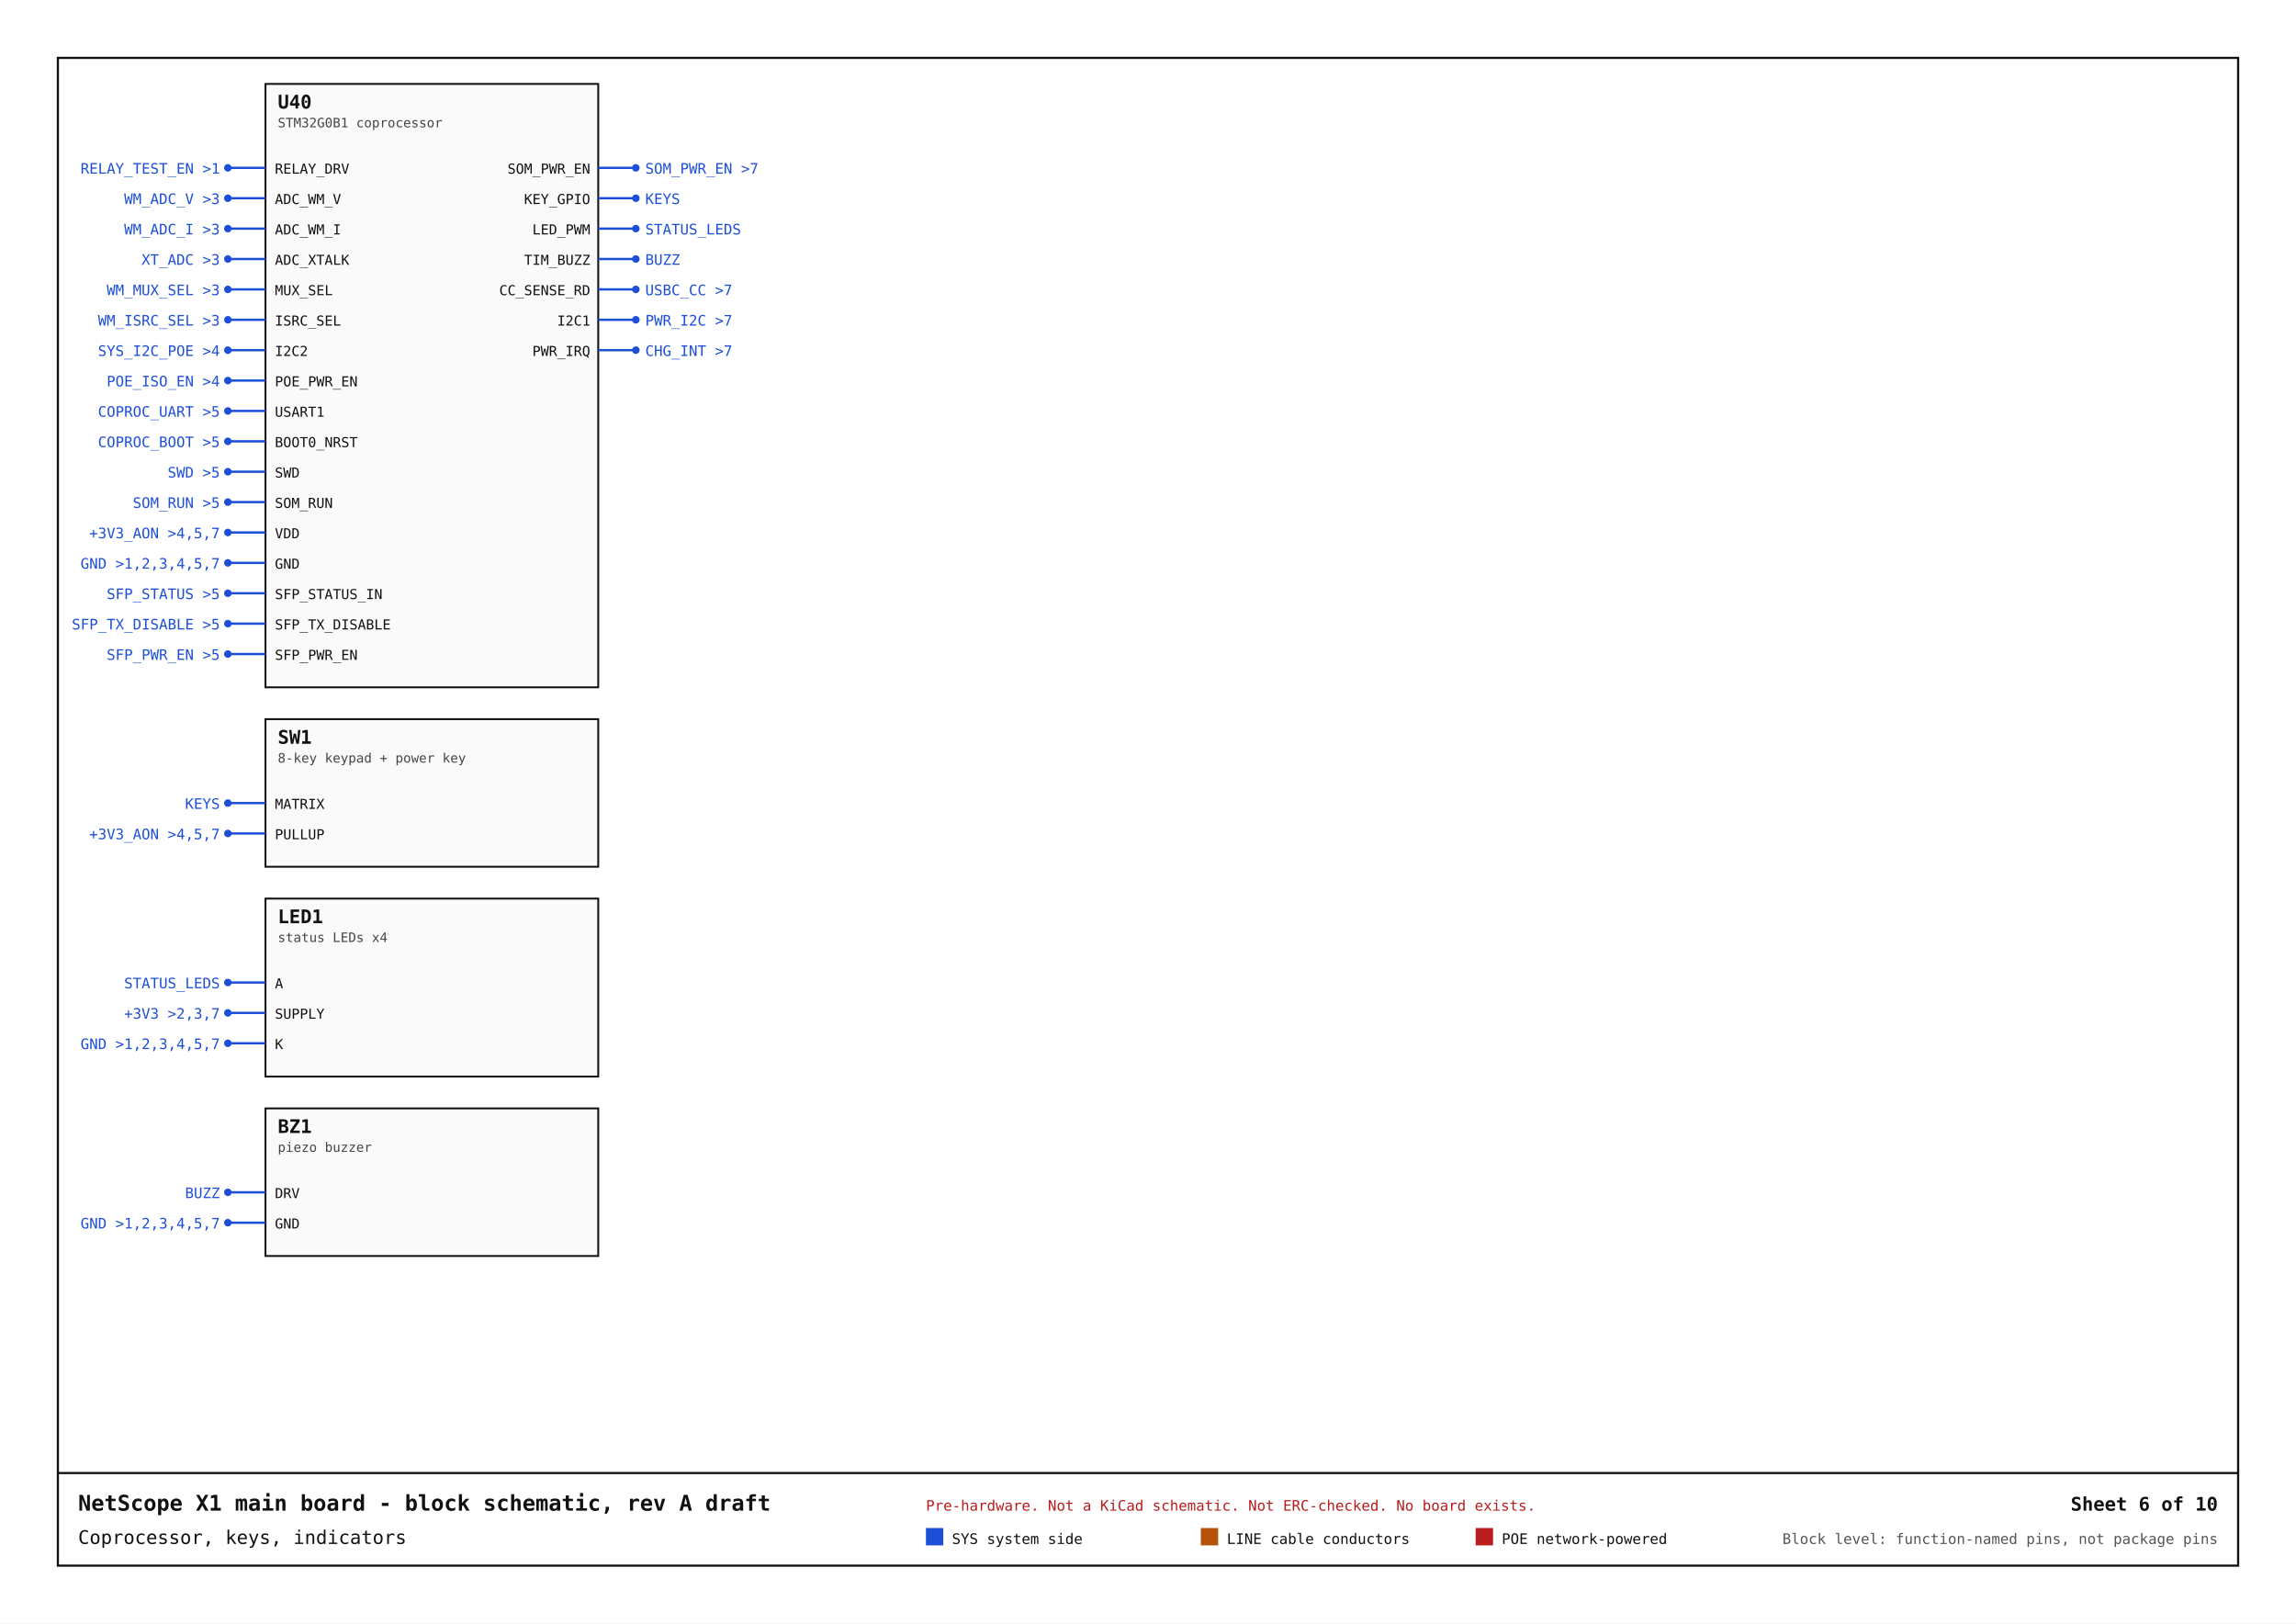
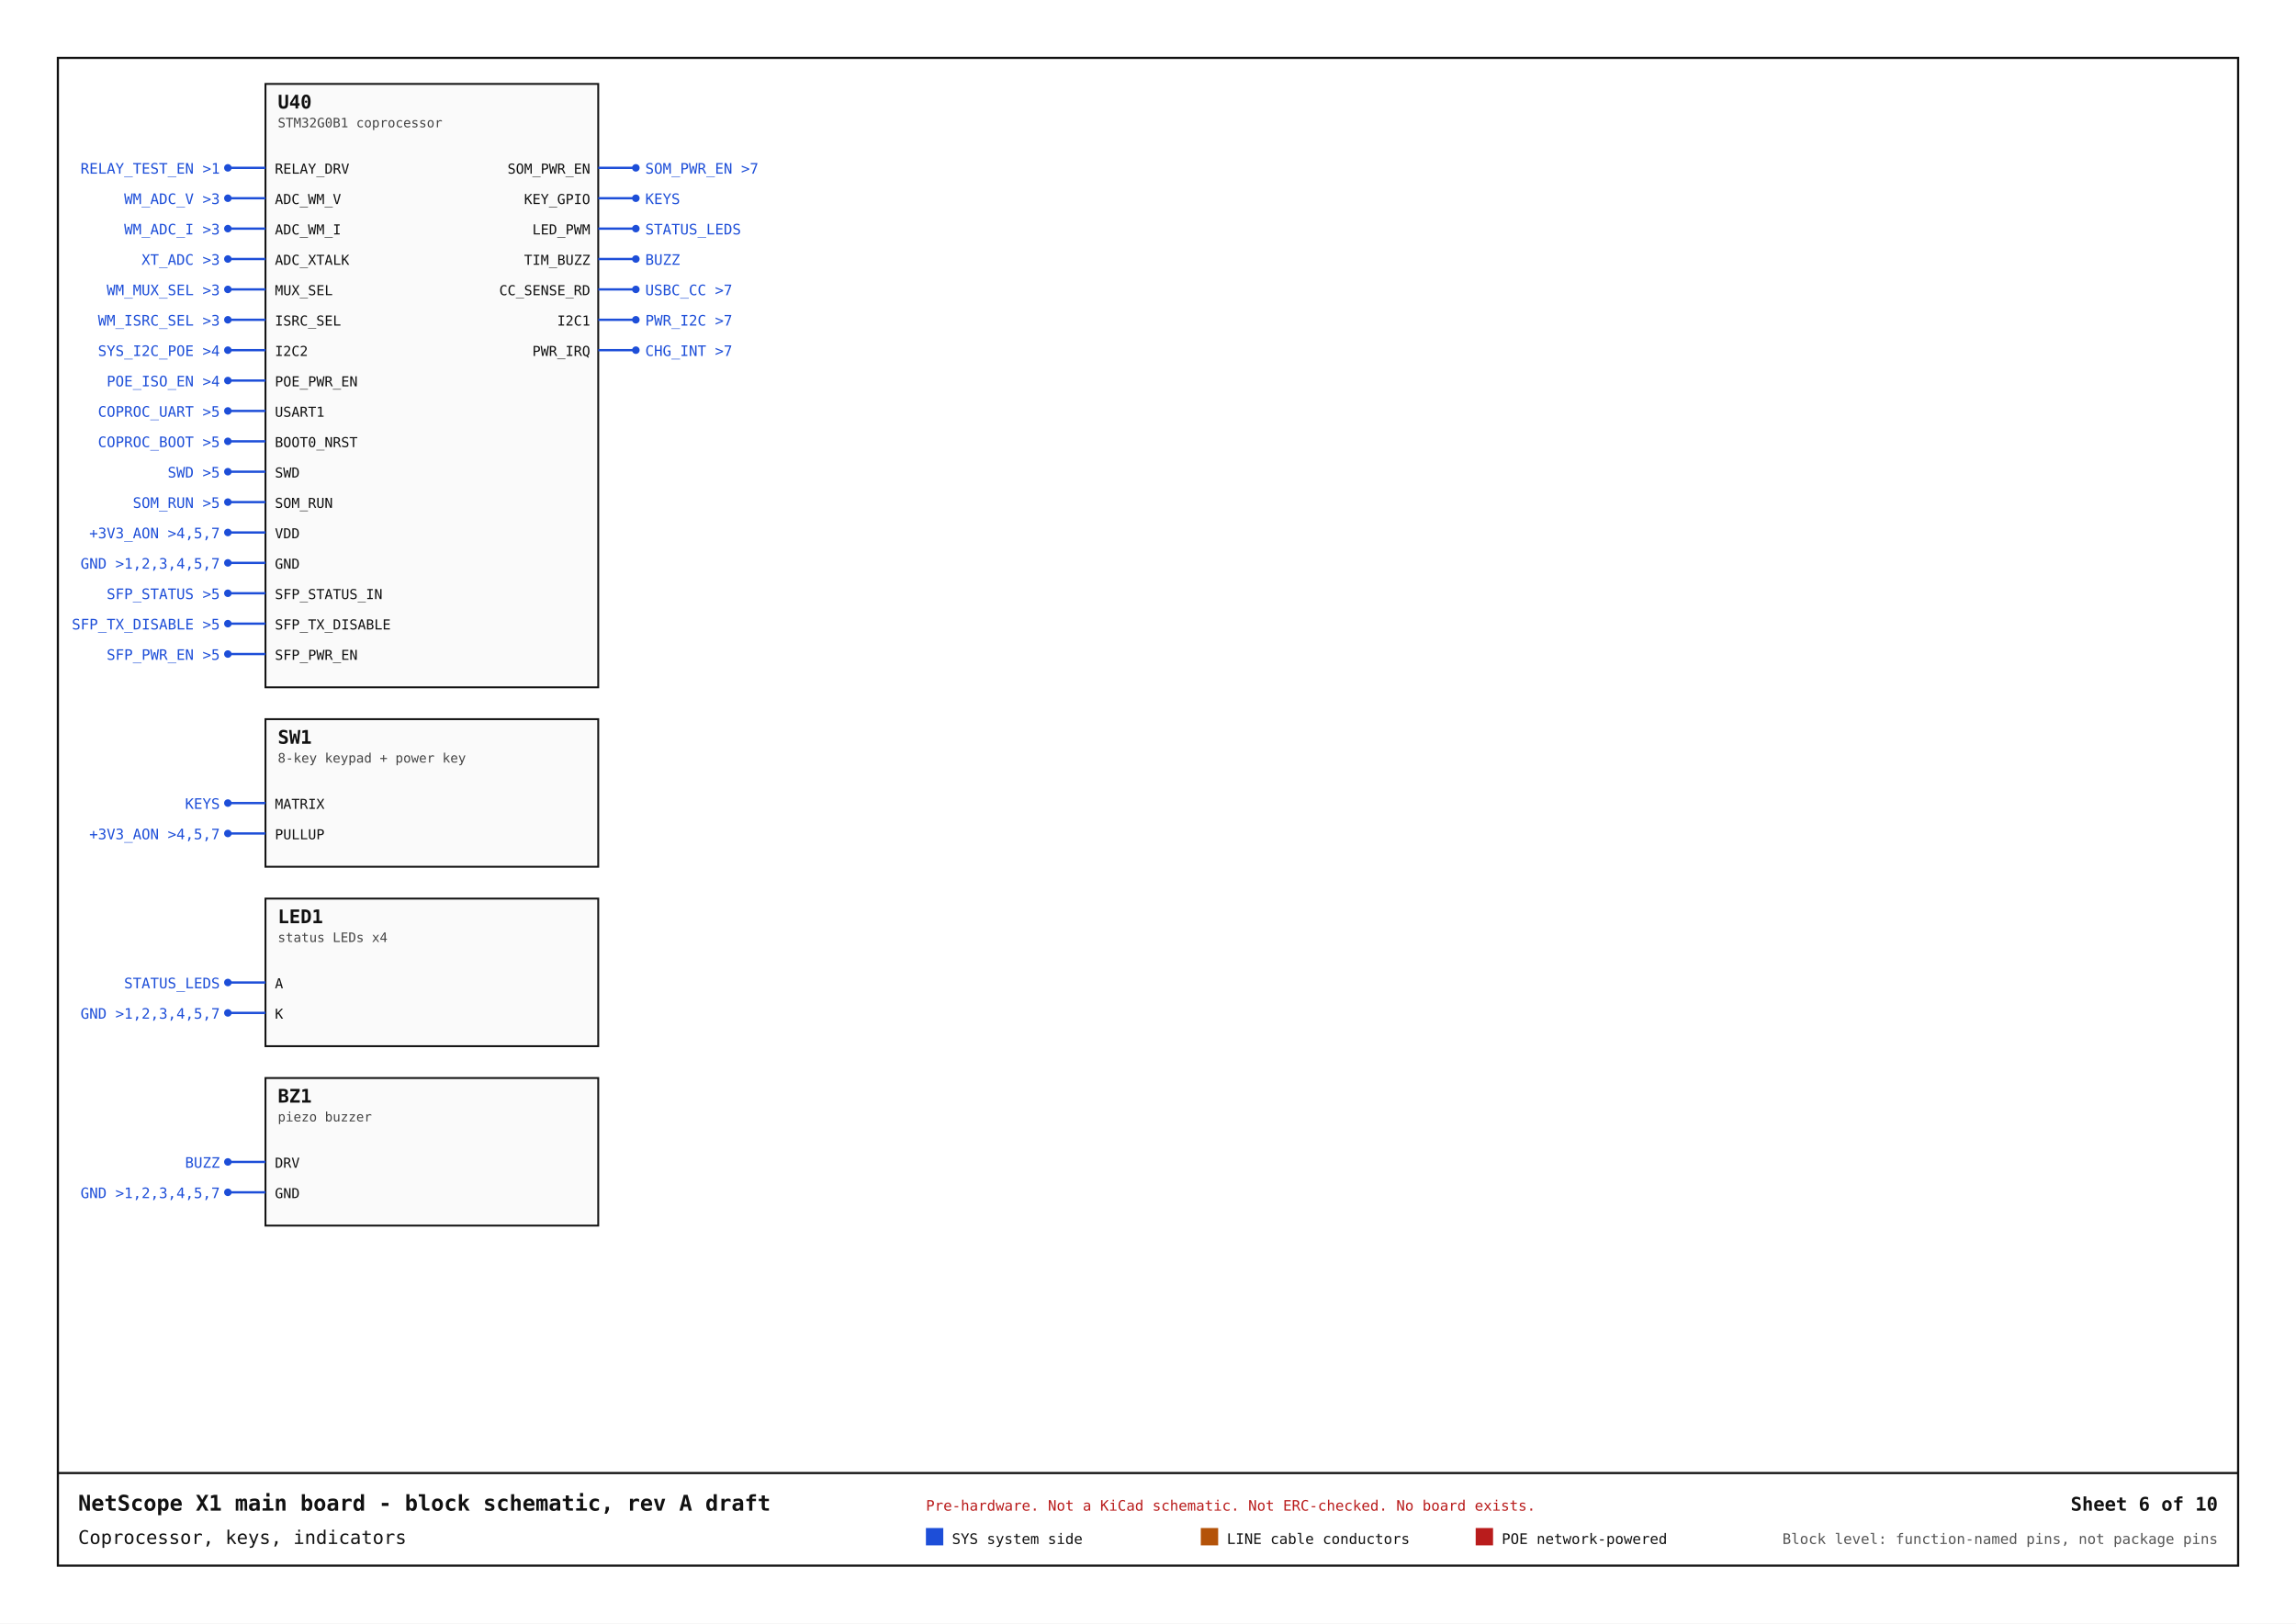
<svg xmlns="http://www.w3.org/2000/svg" viewBox="0 0 1587 1122" width="1587" height="1122">
  <rect width="1587" height="1122" fill="#fff" />
  <rect x="183.5" y="58" width="230" height="417" fill="#fafafa" stroke="#111" stroke-width="1.3" />
  <text x="192" y="75" font-size="13" fill="#111" text-anchor="start" font-weight="bold" font-family="DejaVu Sans Mono, Menlo, Consolas, monospace">U40</text>
  <text x="192" y="88" font-size="9" fill="#444" text-anchor="start" font-weight="normal" font-family="DejaVu Sans Mono, Menlo, Consolas, monospace">STM32G0B1 coprocessor</text>
  <line x1="157.5" y1="116" x2="183.5" y2="116" stroke="#1d4ed8" stroke-width="1.6" />
  <circle cx="157.5" cy="116" r="2.6" fill="#1d4ed8" />
  <text x="152" y="120" font-size="10" fill="#1d4ed8" text-anchor="end" font-weight="normal" font-family="DejaVu Sans Mono, Menlo, Consolas, monospace">RELAY_TEST_EN &gt;1</text>
  <text x="190" y="120" font-size="9.5" fill="#111" text-anchor="start" font-weight="normal" font-family="DejaVu Sans Mono, Menlo, Consolas, monospace">RELAY_DRV</text>
  <line x1="157.5" y1="137" x2="183.5" y2="137" stroke="#1d4ed8" stroke-width="1.6" />
  <circle cx="157.5" cy="137" r="2.6" fill="#1d4ed8" />
  <text x="152" y="141" font-size="10" fill="#1d4ed8" text-anchor="end" font-weight="normal" font-family="DejaVu Sans Mono, Menlo, Consolas, monospace">WM_ADC_V &gt;3</text>
  <text x="190" y="141" font-size="9.5" fill="#111" text-anchor="start" font-weight="normal" font-family="DejaVu Sans Mono, Menlo, Consolas, monospace">ADC_WM_V</text>
  <line x1="157.5" y1="158" x2="183.5" y2="158" stroke="#1d4ed8" stroke-width="1.6" />
  <circle cx="157.5" cy="158" r="2.6" fill="#1d4ed8" />
  <text x="152" y="162" font-size="10" fill="#1d4ed8" text-anchor="end" font-weight="normal" font-family="DejaVu Sans Mono, Menlo, Consolas, monospace">WM_ADC_I &gt;3</text>
  <text x="190" y="162" font-size="9.5" fill="#111" text-anchor="start" font-weight="normal" font-family="DejaVu Sans Mono, Menlo, Consolas, monospace">ADC_WM_I</text>
  <line x1="157.5" y1="179" x2="183.5" y2="179" stroke="#1d4ed8" stroke-width="1.6" />
  <circle cx="157.5" cy="179" r="2.6" fill="#1d4ed8" />
  <text x="152" y="183" font-size="10" fill="#1d4ed8" text-anchor="end" font-weight="normal" font-family="DejaVu Sans Mono, Menlo, Consolas, monospace">XT_ADC &gt;3</text>
  <text x="190" y="183" font-size="9.5" fill="#111" text-anchor="start" font-weight="normal" font-family="DejaVu Sans Mono, Menlo, Consolas, monospace">ADC_XTALK</text>
  <line x1="157.5" y1="200" x2="183.5" y2="200" stroke="#1d4ed8" stroke-width="1.6" />
  <circle cx="157.5" cy="200" r="2.6" fill="#1d4ed8" />
  <text x="152" y="204" font-size="10" fill="#1d4ed8" text-anchor="end" font-weight="normal" font-family="DejaVu Sans Mono, Menlo, Consolas, monospace">WM_MUX_SEL &gt;3</text>
  <text x="190" y="204" font-size="9.5" fill="#111" text-anchor="start" font-weight="normal" font-family="DejaVu Sans Mono, Menlo, Consolas, monospace">MUX_SEL</text>
  <line x1="157.5" y1="221" x2="183.5" y2="221" stroke="#1d4ed8" stroke-width="1.6" />
  <circle cx="157.5" cy="221" r="2.6" fill="#1d4ed8" />
  <text x="152" y="225" font-size="10" fill="#1d4ed8" text-anchor="end" font-weight="normal" font-family="DejaVu Sans Mono, Menlo, Consolas, monospace">WM_ISRC_SEL &gt;3</text>
  <text x="190" y="225" font-size="9.5" fill="#111" text-anchor="start" font-weight="normal" font-family="DejaVu Sans Mono, Menlo, Consolas, monospace">ISRC_SEL</text>
  <line x1="157.5" y1="242" x2="183.5" y2="242" stroke="#1d4ed8" stroke-width="1.6" />
  <circle cx="157.5" cy="242" r="2.6" fill="#1d4ed8" />
  <text x="152" y="246" font-size="10" fill="#1d4ed8" text-anchor="end" font-weight="normal" font-family="DejaVu Sans Mono, Menlo, Consolas, monospace">SYS_I2C_POE &gt;4</text>
  <text x="190" y="246" font-size="9.5" fill="#111" text-anchor="start" font-weight="normal" font-family="DejaVu Sans Mono, Menlo, Consolas, monospace">I2C2</text>
  <line x1="157.5" y1="263" x2="183.5" y2="263" stroke="#1d4ed8" stroke-width="1.6" />
  <circle cx="157.5" cy="263" r="2.6" fill="#1d4ed8" />
  <text x="152" y="267" font-size="10" fill="#1d4ed8" text-anchor="end" font-weight="normal" font-family="DejaVu Sans Mono, Menlo, Consolas, monospace">POE_ISO_EN &gt;4</text>
  <text x="190" y="267" font-size="9.5" fill="#111" text-anchor="start" font-weight="normal" font-family="DejaVu Sans Mono, Menlo, Consolas, monospace">POE_PWR_EN</text>
  <line x1="157.5" y1="284" x2="183.5" y2="284" stroke="#1d4ed8" stroke-width="1.6" />
  <circle cx="157.5" cy="284" r="2.6" fill="#1d4ed8" />
  <text x="152" y="288" font-size="10" fill="#1d4ed8" text-anchor="end" font-weight="normal" font-family="DejaVu Sans Mono, Menlo, Consolas, monospace">COPROC_UART &gt;5</text>
  <text x="190" y="288" font-size="9.5" fill="#111" text-anchor="start" font-weight="normal" font-family="DejaVu Sans Mono, Menlo, Consolas, monospace">USART1</text>
  <line x1="157.5" y1="305" x2="183.5" y2="305" stroke="#1d4ed8" stroke-width="1.6" />
  <circle cx="157.5" cy="305" r="2.6" fill="#1d4ed8" />
  <text x="152" y="309" font-size="10" fill="#1d4ed8" text-anchor="end" font-weight="normal" font-family="DejaVu Sans Mono, Menlo, Consolas, monospace">COPROC_BOOT &gt;5</text>
  <text x="190" y="309" font-size="9.5" fill="#111" text-anchor="start" font-weight="normal" font-family="DejaVu Sans Mono, Menlo, Consolas, monospace">BOOT0_NRST</text>
  <line x1="157.5" y1="326" x2="183.5" y2="326" stroke="#1d4ed8" stroke-width="1.6" />
  <circle cx="157.5" cy="326" r="2.6" fill="#1d4ed8" />
  <text x="152" y="330" font-size="10" fill="#1d4ed8" text-anchor="end" font-weight="normal" font-family="DejaVu Sans Mono, Menlo, Consolas, monospace">SWD &gt;5</text>
  <text x="190" y="330" font-size="9.5" fill="#111" text-anchor="start" font-weight="normal" font-family="DejaVu Sans Mono, Menlo, Consolas, monospace">SWD</text>
  <line x1="413.5" y1="116" x2="439.5" y2="116" stroke="#1d4ed8" stroke-width="1.6" />
  <circle cx="439.5" cy="116" r="2.6" fill="#1d4ed8" />
  <text x="446" y="120" font-size="10" fill="#1d4ed8" text-anchor="start" font-weight="normal" font-family="DejaVu Sans Mono, Menlo, Consolas, monospace">SOM_PWR_EN &gt;7</text>
  <text x="408" y="120" font-size="9.5" fill="#111" text-anchor="end" font-weight="normal" font-family="DejaVu Sans Mono, Menlo, Consolas, monospace">SOM_PWR_EN</text>
  <line x1="157.5" y1="347" x2="183.5" y2="347" stroke="#1d4ed8" stroke-width="1.6" />
  <circle cx="157.5" cy="347" r="2.6" fill="#1d4ed8" />
  <text x="152" y="351" font-size="10" fill="#1d4ed8" text-anchor="end" font-weight="normal" font-family="DejaVu Sans Mono, Menlo, Consolas, monospace">SOM_RUN &gt;5</text>
  <text x="190" y="351" font-size="9.5" fill="#111" text-anchor="start" font-weight="normal" font-family="DejaVu Sans Mono, Menlo, Consolas, monospace">SOM_RUN</text>
  <line x1="413.5" y1="137" x2="439.5" y2="137" stroke="#1d4ed8" stroke-width="1.6" />
  <circle cx="439.5" cy="137" r="2.6" fill="#1d4ed8" />
  <text x="446" y="141" font-size="10" fill="#1d4ed8" text-anchor="start" font-weight="normal" font-family="DejaVu Sans Mono, Menlo, Consolas, monospace">KEYS</text>
  <text x="408" y="141" font-size="9.5" fill="#111" text-anchor="end" font-weight="normal" font-family="DejaVu Sans Mono, Menlo, Consolas, monospace">KEY_GPIO</text>
  <line x1="413.5" y1="158" x2="439.5" y2="158" stroke="#1d4ed8" stroke-width="1.6" />
  <circle cx="439.5" cy="158" r="2.6" fill="#1d4ed8" />
  <text x="446" y="162" font-size="10" fill="#1d4ed8" text-anchor="start" font-weight="normal" font-family="DejaVu Sans Mono, Menlo, Consolas, monospace">STATUS_LEDS</text>
  <text x="408" y="162" font-size="9.5" fill="#111" text-anchor="end" font-weight="normal" font-family="DejaVu Sans Mono, Menlo, Consolas, monospace">LED_PWM</text>
  <line x1="413.5" y1="179" x2="439.5" y2="179" stroke="#1d4ed8" stroke-width="1.6" />
  <circle cx="439.5" cy="179" r="2.6" fill="#1d4ed8" />
  <text x="446" y="183" font-size="10" fill="#1d4ed8" text-anchor="start" font-weight="normal" font-family="DejaVu Sans Mono, Menlo, Consolas, monospace">BUZZ</text>
  <text x="408" y="183" font-size="9.5" fill="#111" text-anchor="end" font-weight="normal" font-family="DejaVu Sans Mono, Menlo, Consolas, monospace">TIM_BUZZ</text>
  <line x1="413.5" y1="200" x2="439.5" y2="200" stroke="#1d4ed8" stroke-width="1.6" />
  <circle cx="439.5" cy="200" r="2.6" fill="#1d4ed8" />
  <text x="446" y="204" font-size="10" fill="#1d4ed8" text-anchor="start" font-weight="normal" font-family="DejaVu Sans Mono, Menlo, Consolas, monospace">USBC_CC &gt;7</text>
  <text x="408" y="204" font-size="9.5" fill="#111" text-anchor="end" font-weight="normal" font-family="DejaVu Sans Mono, Menlo, Consolas, monospace">CC_SENSE_RD</text>
  <line x1="157.5" y1="368" x2="183.5" y2="368" stroke="#1d4ed8" stroke-width="1.6" />
  <circle cx="157.5" cy="368" r="2.6" fill="#1d4ed8" />
  <text x="152" y="372" font-size="10" fill="#1d4ed8" text-anchor="end" font-weight="normal" font-family="DejaVu Sans Mono, Menlo, Consolas, monospace">+3V3_AON &gt;4,5,7</text>
  <text x="190" y="372" font-size="9.5" fill="#111" text-anchor="start" font-weight="normal" font-family="DejaVu Sans Mono, Menlo, Consolas, monospace">VDD</text>
  <line x1="413.5" y1="221" x2="439.5" y2="221" stroke="#1d4ed8" stroke-width="1.6" />
  <circle cx="439.5" cy="221" r="2.6" fill="#1d4ed8" />
  <text x="446" y="225" font-size="10" fill="#1d4ed8" text-anchor="start" font-weight="normal" font-family="DejaVu Sans Mono, Menlo, Consolas, monospace">PWR_I2C &gt;7</text>
  <text x="408" y="225" font-size="9.5" fill="#111" text-anchor="end" font-weight="normal" font-family="DejaVu Sans Mono, Menlo, Consolas, monospace">I2C1</text>
  <line x1="413.5" y1="242" x2="439.5" y2="242" stroke="#1d4ed8" stroke-width="1.6" />
  <circle cx="439.5" cy="242" r="2.6" fill="#1d4ed8" />
  <text x="446" y="246" font-size="10" fill="#1d4ed8" text-anchor="start" font-weight="normal" font-family="DejaVu Sans Mono, Menlo, Consolas, monospace">CHG_INT &gt;7</text>
  <text x="408" y="246" font-size="9.5" fill="#111" text-anchor="end" font-weight="normal" font-family="DejaVu Sans Mono, Menlo, Consolas, monospace">PWR_IRQ</text>
  <line x1="157.5" y1="389" x2="183.5" y2="389" stroke="#1d4ed8" stroke-width="1.6" />
  <circle cx="157.5" cy="389" r="2.6" fill="#1d4ed8" />
  <text x="152" y="393" font-size="10" fill="#1d4ed8" text-anchor="end" font-weight="normal" font-family="DejaVu Sans Mono, Menlo, Consolas, monospace">GND &gt;1,2,3,4,5,7</text>
  <text x="190" y="393" font-size="9.5" fill="#111" text-anchor="start" font-weight="normal" font-family="DejaVu Sans Mono, Menlo, Consolas, monospace">GND</text>
  <line x1="157.5" y1="410" x2="183.5" y2="410" stroke="#1d4ed8" stroke-width="1.6" />
  <circle cx="157.5" cy="410" r="2.6" fill="#1d4ed8" />
  <text x="152" y="414" font-size="10" fill="#1d4ed8" text-anchor="end" font-weight="normal" font-family="DejaVu Sans Mono, Menlo, Consolas, monospace">SFP_STATUS &gt;5</text>
  <text x="190" y="414" font-size="9.5" fill="#111" text-anchor="start" font-weight="normal" font-family="DejaVu Sans Mono, Menlo, Consolas, monospace">SFP_STATUS_IN</text>
  <line x1="157.5" y1="431" x2="183.5" y2="431" stroke="#1d4ed8" stroke-width="1.6" />
  <circle cx="157.5" cy="431" r="2.6" fill="#1d4ed8" />
  <text x="152" y="435" font-size="10" fill="#1d4ed8" text-anchor="end" font-weight="normal" font-family="DejaVu Sans Mono, Menlo, Consolas, monospace">SFP_TX_DISABLE &gt;5</text>
  <text x="190" y="435" font-size="9.5" fill="#111" text-anchor="start" font-weight="normal" font-family="DejaVu Sans Mono, Menlo, Consolas, monospace">SFP_TX_DISABLE</text>
  <line x1="157.5" y1="452" x2="183.5" y2="452" stroke="#1d4ed8" stroke-width="1.6" />
  <circle cx="157.5" cy="452" r="2.6" fill="#1d4ed8" />
  <text x="152" y="456" font-size="10" fill="#1d4ed8" text-anchor="end" font-weight="normal" font-family="DejaVu Sans Mono, Menlo, Consolas, monospace">SFP_PWR_EN &gt;5</text>
  <text x="190" y="456" font-size="9.5" fill="#111" text-anchor="start" font-weight="normal" font-family="DejaVu Sans Mono, Menlo, Consolas, monospace">SFP_PWR_EN</text>
  <rect x="183.5" y="497" width="230" height="102" fill="#fafafa" stroke="#111" stroke-width="1.3" />
  <text x="192" y="514" font-size="13" fill="#111" text-anchor="start" font-weight="bold" font-family="DejaVu Sans Mono, Menlo, Consolas, monospace">SW1</text>
  <text x="192" y="527" font-size="9" fill="#444" text-anchor="start" font-weight="normal" font-family="DejaVu Sans Mono, Menlo, Consolas, monospace">8-key keypad + power key</text>
  <line x1="157.5" y1="555" x2="183.5" y2="555" stroke="#1d4ed8" stroke-width="1.6" />
  <circle cx="157.5" cy="555" r="2.6" fill="#1d4ed8" />
  <text x="152" y="559" font-size="10" fill="#1d4ed8" text-anchor="end" font-weight="normal" font-family="DejaVu Sans Mono, Menlo, Consolas, monospace">KEYS</text>
  <text x="190" y="559" font-size="9.5" fill="#111" text-anchor="start" font-weight="normal" font-family="DejaVu Sans Mono, Menlo, Consolas, monospace">MATRIX</text>
  <line x1="157.5" y1="576" x2="183.5" y2="576" stroke="#1d4ed8" stroke-width="1.6" />
  <circle cx="157.5" cy="576" r="2.6" fill="#1d4ed8" />
  <text x="152" y="580" font-size="10" fill="#1d4ed8" text-anchor="end" font-weight="normal" font-family="DejaVu Sans Mono, Menlo, Consolas, monospace">+3V3_AON &gt;4,5,7</text>
  <text x="190" y="580" font-size="9.5" fill="#111" text-anchor="start" font-weight="normal" font-family="DejaVu Sans Mono, Menlo, Consolas, monospace">PULLUP</text>
-   <rect x="183.5" y="621" width="230" height="123" fill="#fafafa" stroke="#111" stroke-width="1.3" />
+   <rect x="183.5" y="621" width="230" height="102" fill="#fafafa" stroke="#111" stroke-width="1.3" />
  <text x="192" y="638" font-size="13" fill="#111" text-anchor="start" font-weight="bold" font-family="DejaVu Sans Mono, Menlo, Consolas, monospace">LED1</text>
  <text x="192" y="651" font-size="9" fill="#444" text-anchor="start" font-weight="normal" font-family="DejaVu Sans Mono, Menlo, Consolas, monospace">status LEDs x4</text>
  <line x1="157.5" y1="679" x2="183.5" y2="679" stroke="#1d4ed8" stroke-width="1.6" />
  <circle cx="157.5" cy="679" r="2.6" fill="#1d4ed8" />
  <text x="152" y="683" font-size="10" fill="#1d4ed8" text-anchor="end" font-weight="normal" font-family="DejaVu Sans Mono, Menlo, Consolas, monospace">STATUS_LEDS</text>
  <text x="190" y="683" font-size="9.5" fill="#111" text-anchor="start" font-weight="normal" font-family="DejaVu Sans Mono, Menlo, Consolas, monospace">A</text>
  <line x1="157.5" y1="700" x2="183.5" y2="700" stroke="#1d4ed8" stroke-width="1.6" />
  <circle cx="157.5" cy="700" r="2.6" fill="#1d4ed8" />
-   <text x="152" y="704" font-size="10" fill="#1d4ed8" text-anchor="end" font-weight="normal" font-family="DejaVu Sans Mono, Menlo, Consolas, monospace">+3V3 &gt;2,3,7</text>
-   <text x="190" y="704" font-size="9.5" fill="#111" text-anchor="start" font-weight="normal" font-family="DejaVu Sans Mono, Menlo, Consolas, monospace">SUPPLY</text>
-   <line x1="157.5" y1="721" x2="183.5" y2="721" stroke="#1d4ed8" stroke-width="1.6" />
-   <circle cx="157.5" cy="721" r="2.6" fill="#1d4ed8" />
-   <text x="152" y="725" font-size="10" fill="#1d4ed8" text-anchor="end" font-weight="normal" font-family="DejaVu Sans Mono, Menlo, Consolas, monospace">GND &gt;1,2,3,4,5,7</text>
-   <text x="190" y="725" font-size="9.5" fill="#111" text-anchor="start" font-weight="normal" font-family="DejaVu Sans Mono, Menlo, Consolas, monospace">K</text>
-   <rect x="183.5" y="766" width="230" height="102" fill="#fafafa" stroke="#111" stroke-width="1.3" />
-   <text x="192" y="783" font-size="13" fill="#111" text-anchor="start" font-weight="bold" font-family="DejaVu Sans Mono, Menlo, Consolas, monospace">BZ1</text>
-   <text x="192" y="796" font-size="9" fill="#444" text-anchor="start" font-weight="normal" font-family="DejaVu Sans Mono, Menlo, Consolas, monospace">piezo buzzer</text>
+   <text x="152" y="704" font-size="10" fill="#1d4ed8" text-anchor="end" font-weight="normal" font-family="DejaVu Sans Mono, Menlo, Consolas, monospace">GND &gt;1,2,3,4,5,7</text>
+   <text x="190" y="704" font-size="9.5" fill="#111" text-anchor="start" font-weight="normal" font-family="DejaVu Sans Mono, Menlo, Consolas, monospace">K</text>
+   <rect x="183.5" y="745" width="230" height="102" fill="#fafafa" stroke="#111" stroke-width="1.3" />
+   <text x="192" y="762" font-size="13" fill="#111" text-anchor="start" font-weight="bold" font-family="DejaVu Sans Mono, Menlo, Consolas, monospace">BZ1</text>
+   <text x="192" y="775" font-size="9" fill="#444" text-anchor="start" font-weight="normal" font-family="DejaVu Sans Mono, Menlo, Consolas, monospace">piezo buzzer</text>
+   <line x1="157.5" y1="803" x2="183.5" y2="803" stroke="#1d4ed8" stroke-width="1.6" />
+   <circle cx="157.5" cy="803" r="2.6" fill="#1d4ed8" />
+   <text x="152" y="807" font-size="10" fill="#1d4ed8" text-anchor="end" font-weight="normal" font-family="DejaVu Sans Mono, Menlo, Consolas, monospace">BUZZ</text>
+   <text x="190" y="807" font-size="9.5" fill="#111" text-anchor="start" font-weight="normal" font-family="DejaVu Sans Mono, Menlo, Consolas, monospace">DRV</text>
  <line x1="157.5" y1="824" x2="183.5" y2="824" stroke="#1d4ed8" stroke-width="1.6" />
  <circle cx="157.5" cy="824" r="2.6" fill="#1d4ed8" />
-   <text x="152" y="828" font-size="10" fill="#1d4ed8" text-anchor="end" font-weight="normal" font-family="DejaVu Sans Mono, Menlo, Consolas, monospace">BUZZ</text>
-   <text x="190" y="828" font-size="9.5" fill="#111" text-anchor="start" font-weight="normal" font-family="DejaVu Sans Mono, Menlo, Consolas, monospace">DRV</text>
-   <line x1="157.5" y1="845" x2="183.5" y2="845" stroke="#1d4ed8" stroke-width="1.6" />
-   <circle cx="157.5" cy="845" r="2.6" fill="#1d4ed8" />
-   <text x="152" y="849" font-size="10" fill="#1d4ed8" text-anchor="end" font-weight="normal" font-family="DejaVu Sans Mono, Menlo, Consolas, monospace">GND &gt;1,2,3,4,5,7</text>
-   <text x="190" y="849" font-size="9.5" fill="#111" text-anchor="start" font-weight="normal" font-family="DejaVu Sans Mono, Menlo, Consolas, monospace">GND</text>
+   <text x="152" y="828" font-size="10" fill="#1d4ed8" text-anchor="end" font-weight="normal" font-family="DejaVu Sans Mono, Menlo, Consolas, monospace">GND &gt;1,2,3,4,5,7</text>
+   <text x="190" y="828" font-size="9.5" fill="#111" text-anchor="start" font-weight="normal" font-family="DejaVu Sans Mono, Menlo, Consolas, monospace">GND</text>
  <rect x="40" y="40" width="1507" height="1042" fill="none" stroke="#111" stroke-width="1.5" />
  <line x1="40" y1="1018" x2="1547" y2="1018" stroke="#111" stroke-width="1.5" />
  <text x="54" y="1044" font-size="15" fill="#111" text-anchor="start" font-weight="bold" font-family="DejaVu Sans Mono, Menlo, Consolas, monospace">NetScope X1 main board - block schematic, rev A draft</text>
  <text x="54" y="1067" font-size="13" fill="#111" text-anchor="start" font-weight="normal" font-family="DejaVu Sans Mono, Menlo, Consolas, monospace">Coprocessor, keys, indicators</text>
  <text x="640" y="1044" font-size="10" fill="#b91c1c" text-anchor="start" font-weight="normal" font-family="DejaVu Sans Mono, Menlo, Consolas, monospace">Pre-hardware. Not a KiCad schematic. Not ERC-checked. No board exists.</text>
  <rect x="640" y="1056" width="12" height="12" fill="#1d4ed8" />
  <text x="658" y="1067" font-size="10" fill="#111" text-anchor="start" font-weight="normal" font-family="DejaVu Sans Mono, Menlo, Consolas, monospace">SYS  system side</text>
  <rect x="830" y="1056" width="12" height="12" fill="#b45309" />
  <text x="848" y="1067" font-size="10" fill="#111" text-anchor="start" font-weight="normal" font-family="DejaVu Sans Mono, Menlo, Consolas, monospace">LINE  cable conductors</text>
  <rect x="1020" y="1056" width="12" height="12" fill="#b91c1c" />
  <text x="1038" y="1067" font-size="10" fill="#111" text-anchor="start" font-weight="normal" font-family="DejaVu Sans Mono, Menlo, Consolas, monospace">POE  network-powered</text>
  <text x="1533" y="1044" font-size="13" fill="#111" text-anchor="end" font-weight="bold" font-family="DejaVu Sans Mono, Menlo, Consolas, monospace">Sheet 6 of 10</text>
  <text x="1533" y="1067" font-size="10" fill="#555" text-anchor="end" font-weight="normal" font-family="DejaVu Sans Mono, Menlo, Consolas, monospace">Block level: function-named pins, not package pins</text>
</svg>
